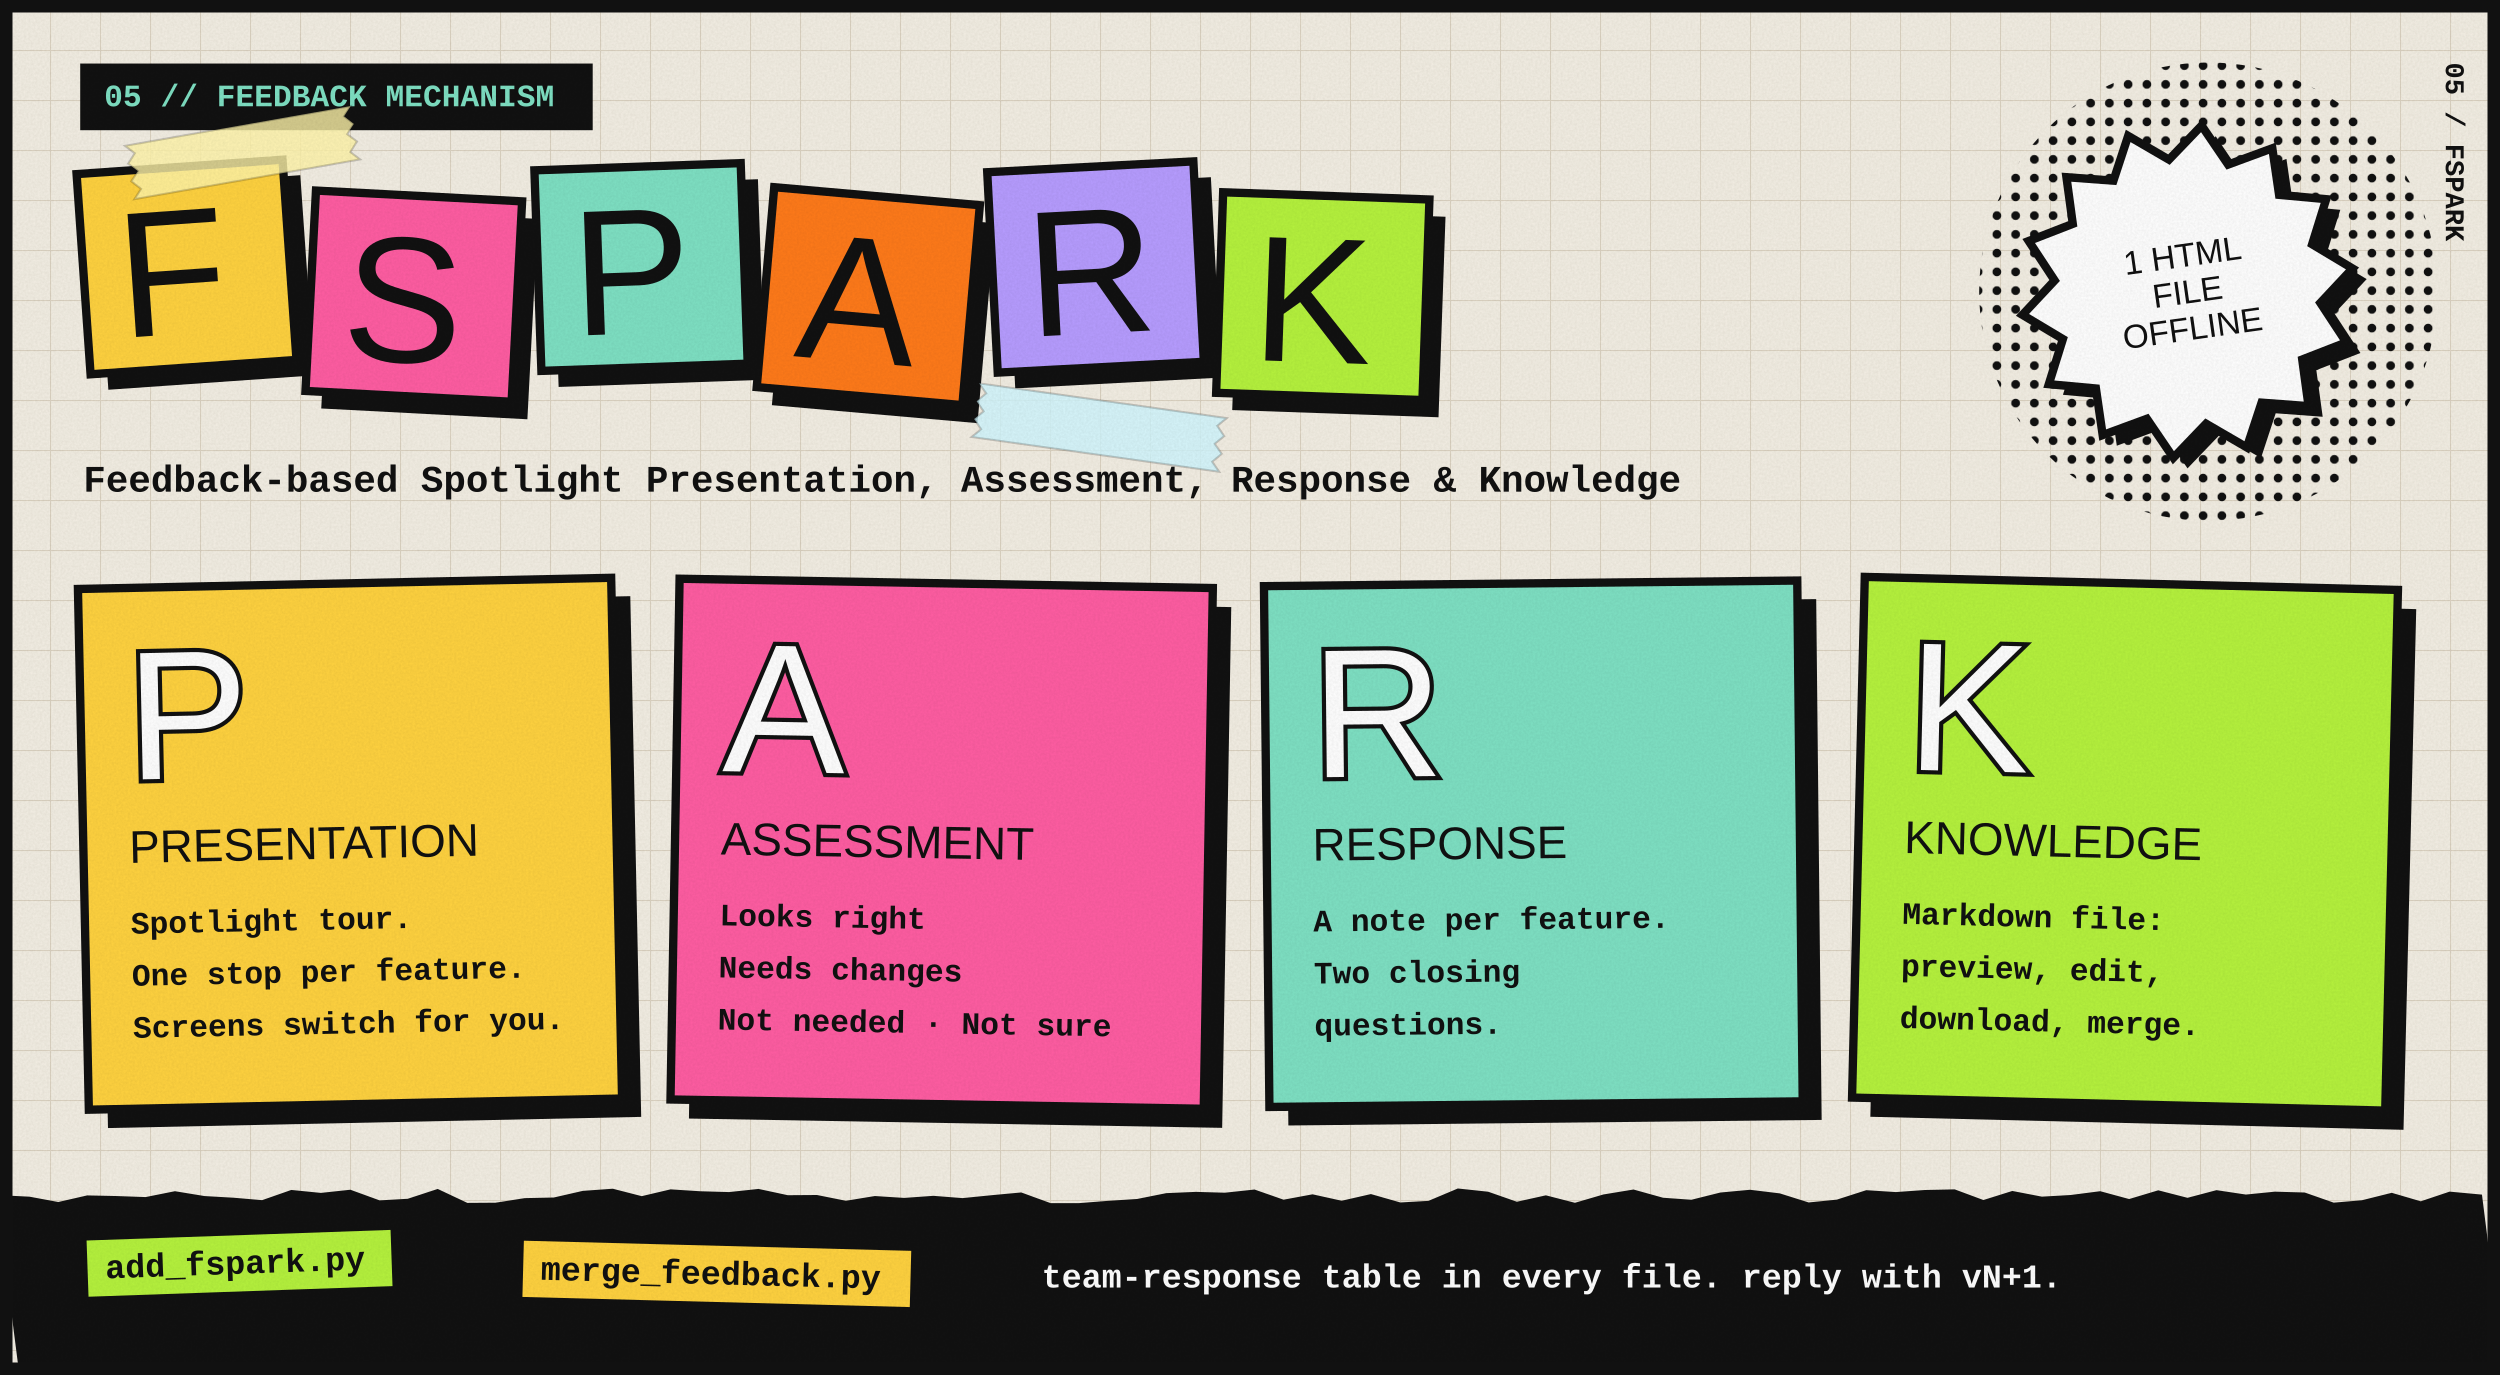
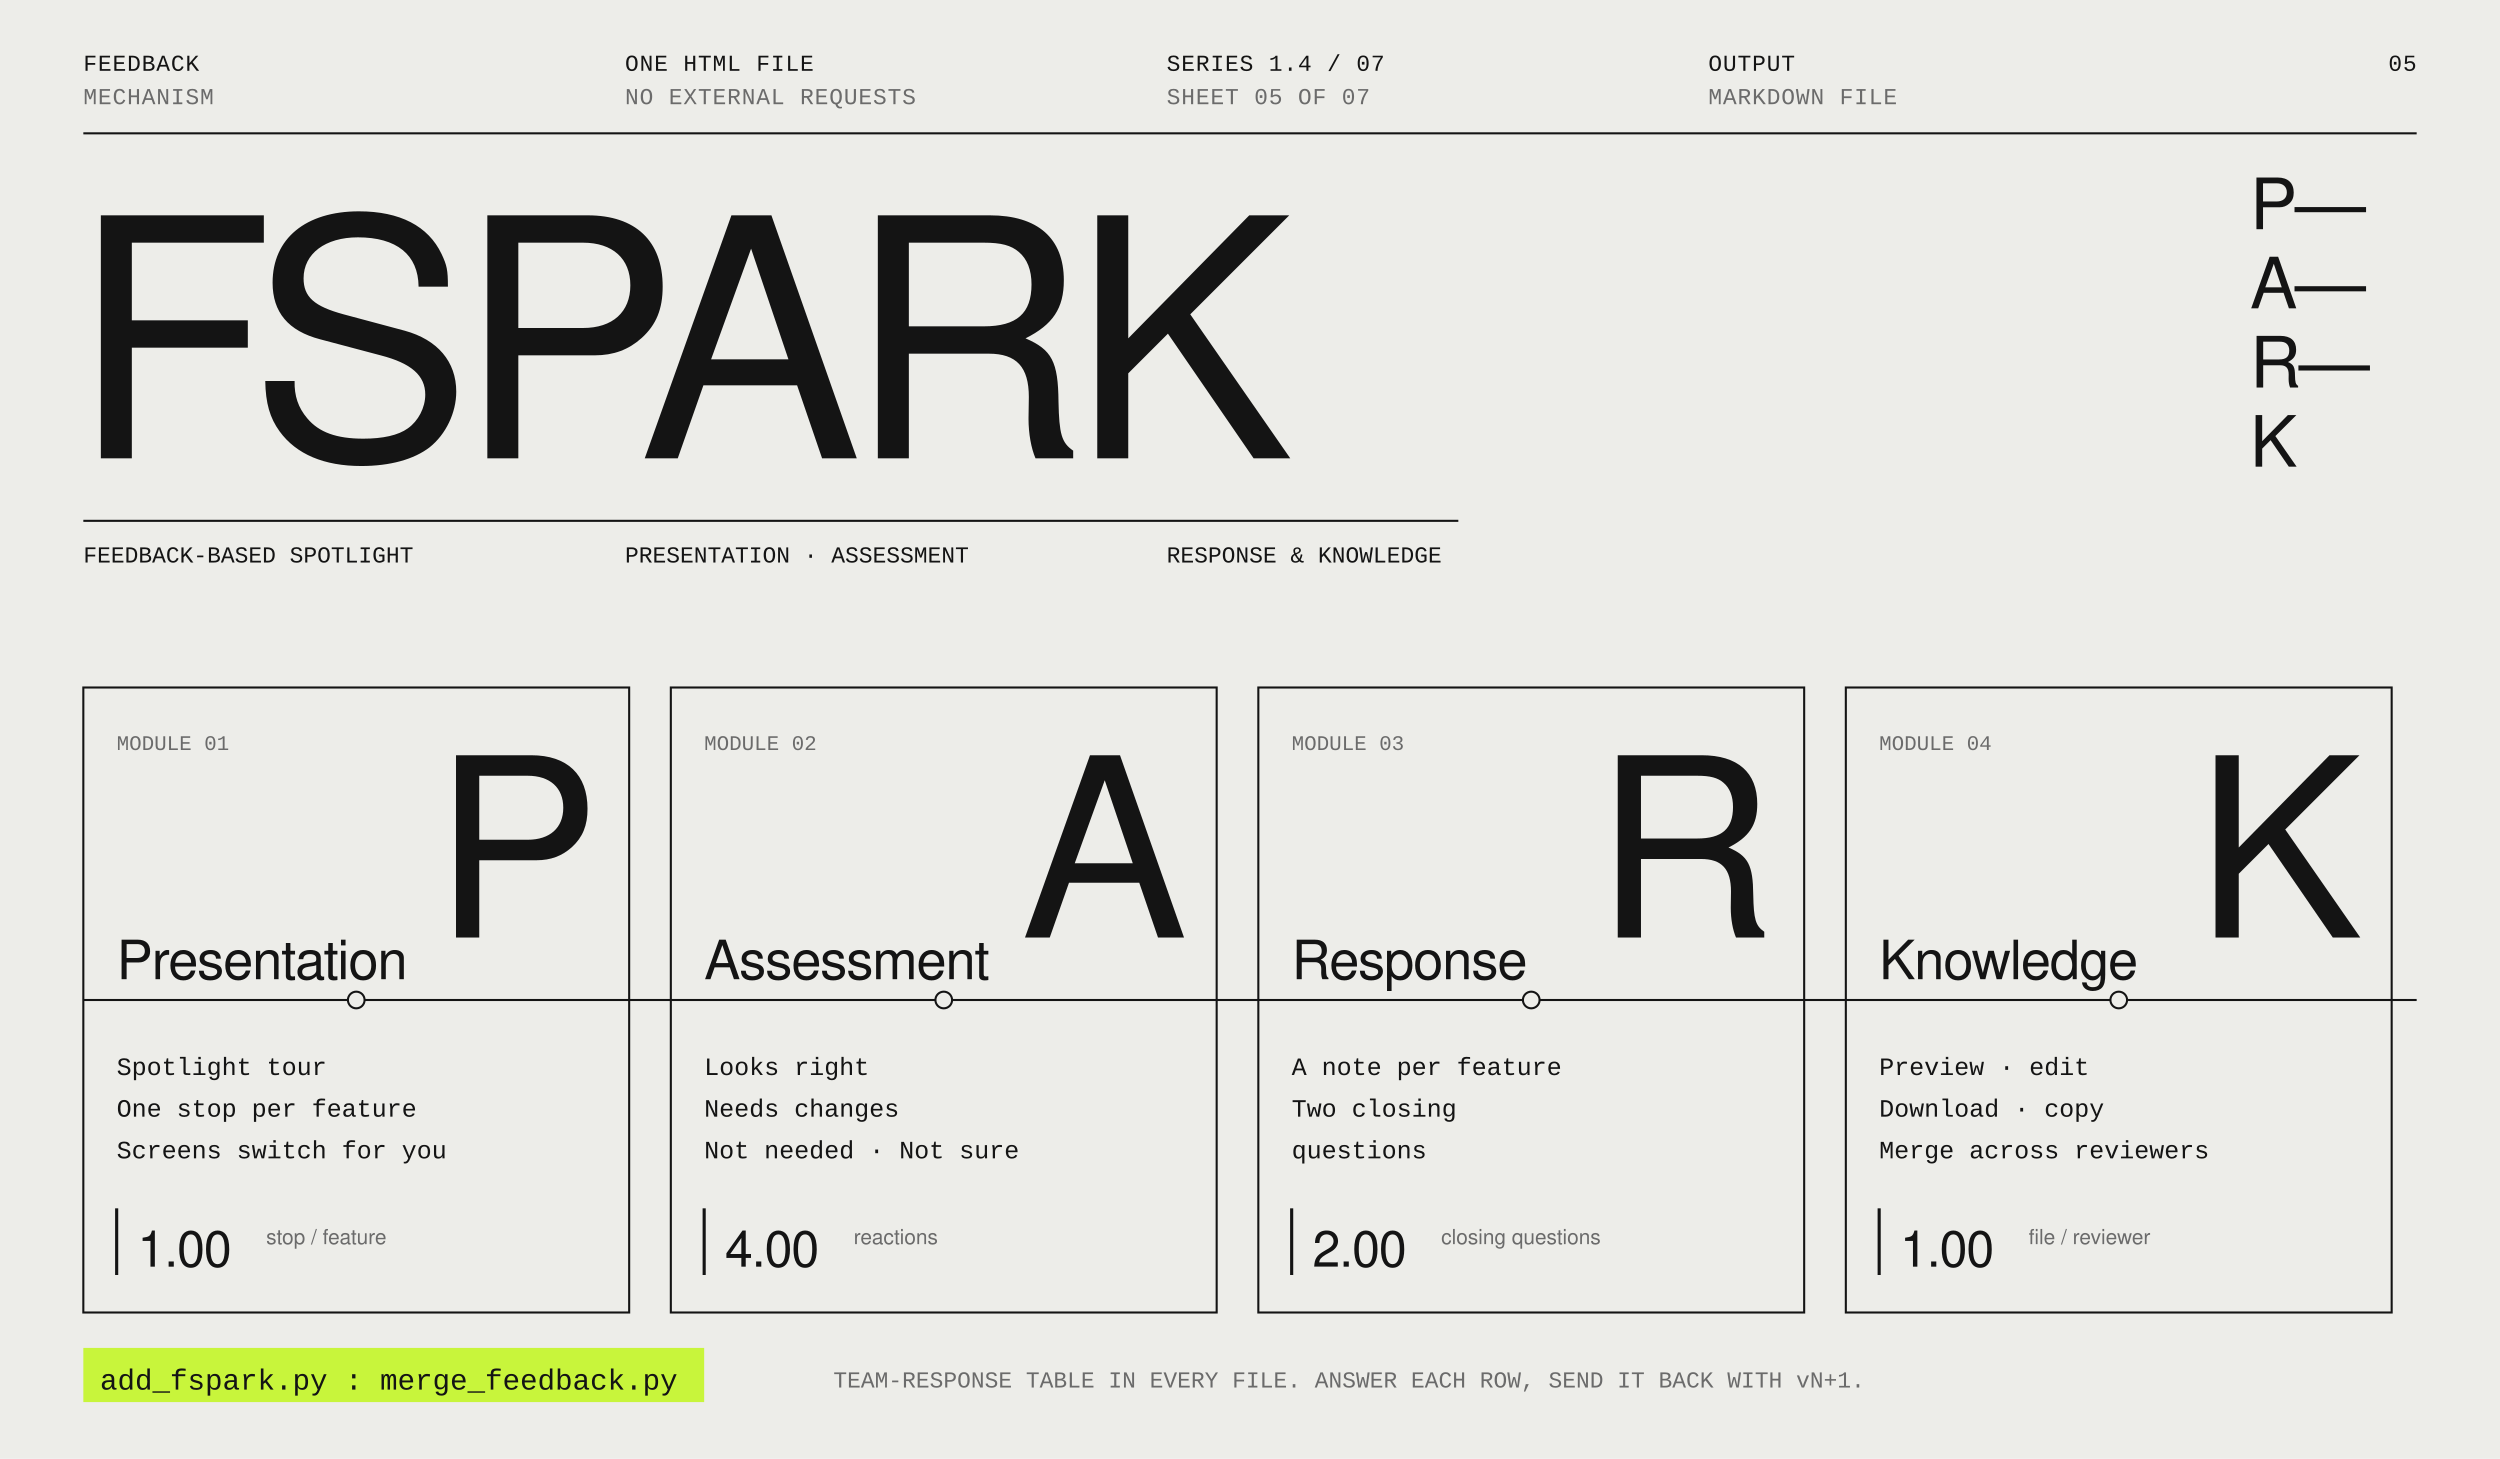
- <svg xmlns="http://www.w3.org/2000/svg" viewBox="0 0 1200 660" role="img" aria-labelledby="t d">
-   <defs>
-     <pattern id="grid" width="24" height="24" patternUnits="userSpaceOnUse">
-       <path d="M24 0H0V24" fill="none" stroke="#DCD3C2" stroke-width="1" />
-     </pattern>
-     <pattern id="dots" width="9" height="9" patternUnits="userSpaceOnUse">
-       <circle cx="4.5" cy="4.5" r="2.1" fill="#111111" />
-     </pattern>
-     <pattern id="dotsw" width="9" height="9" patternUnits="userSpaceOnUse">
-       <circle cx="4.5" cy="4.5" r="1.8" fill="#FFFFFF" opacity=".55" />
-     </pattern>
-     <pattern id="stripes" width="14" height="14" patternUnits="userSpaceOnUse" patternTransform="rotate(45)">
-       <rect width="7" height="14" fill="#111111" />
-     </pattern>
-     <filter id="grain" x="0" y="0" width="100%" height="100%">
-       <feTurbulence type="fractalNoise" baseFrequency=".9" numOctaves="2" seed="4" />
-       <feColorMatrix values="0 0 0 0 0  0 0 0 0 0  0 0 0 0 0  0 0 0 .07 0" />
-       <feComposite in2="SourceGraphic" operator="in" />
-     </filter>
-     <marker id="ah" viewBox="0 0 10 10" refX="7" refY="5" markerWidth="5" markerHeight="5" orient="auto-start-reverse">
-       <path d="M0 0L10 5L0 10z" fill="#111111" />
-     </marker>
-   </defs>
-   <rect width="1200" height="660" fill="#F3EEE3" />
-   <rect width="1200" height="660" fill="url(#grid)" />
-   <g transform="rotate(0 40 32)">
-     <rect x="40" y="32" width="243" height="29" fill="#111111" stroke="#111111" stroke-width="3" />
-     <text x="50" y="51" font-family="Courier New, Courier, monospace" font-size="15" fill="#7EE0C3" text-anchor="start" font-weight="700">05 // FEEDBACK MECHANISM</text>
-   </g>
-   <g transform="rotate(-4 89.54 128.16)">
-     <rect x="48" y="88" width="99.08" height="96.32" fill="#111111" />
-     <rect x="40" y="80" width="99.08" height="96.32" fill="#FFD23F" stroke="#111111" stroke-width="4" />
-     <text x="56" y="159.98" font-family="Arial Black, Arial, Helvetica, sans-serif" font-size="86" fill="#111111" text-anchor="start">F</text>
-   </g>
-   <g transform="rotate(3 198.62 142.16)">
-     <rect x="157.08" y="102" width="99.08" height="96.32" fill="#111111" />
-     <rect x="149.08" y="94" width="99.08" height="96.32" fill="#FF5DA2" stroke="#111111" stroke-width="4" />
-     <text x="165.08" y="173.98" font-family="Arial Black, Arial, Helvetica, sans-serif" font-size="86" fill="#111111" text-anchor="start">S</text>
-   </g>
-   <g transform="rotate(-2 307.7 128.16)">
-     <rect x="266.16" y="88" width="99.08" height="96.32" fill="#111111" />
-     <rect x="258.16" y="80" width="99.08" height="96.32" fill="#7EE0C3" stroke="#111111" stroke-width="4" />
-     <text x="274.16" y="159.98" font-family="Arial Black, Arial, Helvetica, sans-serif" font-size="86" fill="#111111" text-anchor="start">P</text>
-   </g>
-   <g transform="rotate(5 416.78 142.16)">
-     <rect x="375.24" y="102" width="99.08" height="96.32" fill="#111111" />
-     <rect x="367.24" y="94" width="99.08" height="96.32" fill="#FF7A1A" stroke="#111111" stroke-width="4" />
-     <text x="383.24" y="173.98" font-family="Arial Black, Arial, Helvetica, sans-serif" font-size="86" fill="#111111" text-anchor="start">A</text>
-   </g>
-   <g transform="rotate(-3 525.86 128.16)">
-     <rect x="484.32" y="88" width="99.08" height="96.32" fill="#111111" />
-     <rect x="476.32" y="80" width="99.08" height="96.32" fill="#B69CFF" stroke="#111111" stroke-width="4" />
-     <text x="492.32" y="159.98" font-family="Arial Black, Arial, Helvetica, sans-serif" font-size="86" fill="#111111" text-anchor="start">R</text>
-   </g>
-   <g transform="rotate(2 634.94 142.16)">
-     <rect x="593.4" y="102" width="99.08" height="96.32" fill="#111111" />
-     <rect x="585.4" y="94" width="99.08" height="96.32" fill="#B5F23D" stroke="#111111" stroke-width="4" />
-     <text x="601.4" y="173.98" font-family="Arial Black, Arial, Helvetica, sans-serif" font-size="86" fill="#111111" text-anchor="start">K</text>
-   </g>
-   <g transform="translate(60 70) rotate(-10)">
-     <polygon points="0.0,0.0 110.0,0.0 106.0,4.3 110.0,8.7 106.0,13.0 110.0,17.3 106.0,21.7 110.0,26.0 0.0,26.0 4.0,21.7 0.0,17.3 4.0,13.0 0.0,8.7 4.0,4.3" fill="#FFF4A8" opacity=".82" stroke="#111111" stroke-opacity=".25" />
-   </g>
-   <g transform="translate(470 184) rotate(8)">
-     <polygon points="0.0,0.0 120.0,0.0 116.0,4.3 120.0,8.7 116.0,13.0 120.0,17.3 116.0,21.7 120.0,26.0 0.0,26.0 4.0,21.7 0.0,17.3 4.0,13.0 0.0,8.7 4.0,4.3" fill="#CFF7FF" opacity=".82" stroke="#111111" stroke-opacity=".25" />
-   </g>
-   <text x="40" y="236" font-family="Courier New, Courier, monospace" font-size="18" fill="#111111" text-anchor="start" font-weight="700">Feedback-based Spotlight Presentation, Assessment, Response &amp; Knowledge</text>
-   <circle cx="1060" cy="140" r="110" fill="url(#dots)" />
-   <g transform="rotate(-8 1050 140)">
-     <polygon points="1130.0,140.0 1112.4,154.2 1122.1,174.7 1100.0,179.9 1099.9,202.5 1077.8,197.7 1067.8,218.0 1050.0,204.0 1032.2,218.0 1022.2,197.7 1000.1,202.5 1000.0,179.9 977.9,174.7 987.6,154.2 970.0,140.0 987.6,125.8 977.9,105.3 1000.0,100.1 1000.1,77.5 1022.2,82.3 1032.2,62.0 1050.0,76.0 1067.8,62.0 1077.8,82.3 1099.9,77.5 1100.0,100.1 1122.1,105.3 1112.4,125.8" transform="translate(6 6)" fill="#111111" />
-     <polygon points="1130.0,140.0 1112.4,154.2 1122.1,174.7 1100.0,179.9 1099.9,202.5 1077.8,197.7 1067.8,218.0 1050.0,204.0 1032.2,218.0 1022.2,197.7 1000.1,202.5 1000.0,179.9 977.9,174.7 987.6,154.2 970.0,140.0 987.6,125.8 977.9,105.3 1000.0,100.1 1000.1,77.5 1022.2,82.3 1032.2,62.0 1050.0,76.0 1067.8,62.0 1077.8,82.3 1099.9,77.5 1100.0,100.1 1122.1,105.3 1112.4,125.8" fill="#FFFFFF" stroke="#111111" stroke-width="4" />
-     <text x="1050" y="128.0" font-family="Arial Black, Arial, Helvetica, sans-serif" font-size="16" fill="#111111" text-anchor="middle">1 HTML</text>
-     <text x="1050" y="145.6" font-family="Arial Black, Arial, Helvetica, sans-serif" font-size="16" fill="#111111" text-anchor="middle">FILE</text>
-     <text x="1050" y="163.2" font-family="Arial Black, Arial, Helvetica, sans-serif" font-size="16" fill="#111111" text-anchor="middle">OFFLINE</text>
-   </g>
-   <g transform="rotate(-1.2 168.0 405.0)">
-     <rect x="49" y="289" width="256" height="250" fill="#111111" />
-     <rect x="40" y="280" width="256" height="250" fill="#FFD23F" stroke="#111111" stroke-width="4" />
-     <text x="62" y="372" font-family="Arial Black, Arial, Helvetica, sans-serif" font-size="88" fill="#FFFFFF" text-anchor="start" stroke="#111111" stroke-width="4" paint-order="stroke">P</text>
-     <text x="62" y="412" font-family="Arial Black, Arial, Helvetica, sans-serif" font-size="22" fill="#111111" text-anchor="start">PRESENTATION</text>
-     <text x="62" y="446" font-family="Courier New, Courier, monospace" font-size="15" fill="#111111" text-anchor="start" font-weight="700">Spotlight tour.</text>
-     <text x="62" y="471" font-family="Courier New, Courier, monospace" font-size="15" fill="#111111" text-anchor="start" font-weight="700">One stop per feature.</text>
-     <text x="62" y="496" font-family="Courier New, Courier, monospace" font-size="15" fill="#111111" text-anchor="start" font-weight="700">Screens switch for you.</text>
-   </g>
-   <g transform="rotate(1 452.0 405.0)">
-     <rect x="333" y="289" width="256" height="250" fill="#111111" />
-     <rect x="324" y="280" width="256" height="250" fill="#FF5DA2" stroke="#111111" stroke-width="4" />
-     <text x="346" y="372" font-family="Arial Black, Arial, Helvetica, sans-serif" font-size="88" fill="#FFFFFF" text-anchor="start" stroke="#111111" stroke-width="4" paint-order="stroke">A</text>
-     <text x="346" y="412" font-family="Arial Black, Arial, Helvetica, sans-serif" font-size="22" fill="#111111" text-anchor="start">ASSESSMENT</text>
-     <text x="346" y="446" font-family="Courier New, Courier, monospace" font-size="15" fill="#111111" text-anchor="start" font-weight="700">Looks right</text>
-     <text x="346" y="471" font-family="Courier New, Courier, monospace" font-size="15" fill="#111111" text-anchor="start" font-weight="700">Needs changes</text>
-     <text x="346" y="496" font-family="Courier New, Courier, monospace" font-size="15" fill="#111111" text-anchor="start" font-weight="700">Not needed · Not sure</text>
-   </g>
-   <g transform="rotate(-0.6 736.0 405.0)">
-     <rect x="617" y="289" width="256" height="250" fill="#111111" />
-     <rect x="608" y="280" width="256" height="250" fill="#7EE0C3" stroke="#111111" stroke-width="4" />
-     <text x="630" y="372" font-family="Arial Black, Arial, Helvetica, sans-serif" font-size="88" fill="#FFFFFF" text-anchor="start" stroke="#111111" stroke-width="4" paint-order="stroke">R</text>
-     <text x="630" y="412" font-family="Arial Black, Arial, Helvetica, sans-serif" font-size="22" fill="#111111" text-anchor="start">RESPONSE</text>
-     <text x="630" y="446" font-family="Courier New, Courier, monospace" font-size="15" fill="#111111" text-anchor="start" font-weight="700">A note per feature.</text>
-     <text x="630" y="471" font-family="Courier New, Courier, monospace" font-size="15" fill="#111111" text-anchor="start" font-weight="700">Two closing</text>
-     <text x="630" y="496" font-family="Courier New, Courier, monospace" font-size="15" fill="#111111" text-anchor="start" font-weight="700">questions.</text>
-   </g>
-   <g transform="rotate(1.4 1020.0 405.0)">
-     <rect x="901" y="289" width="256" height="250" fill="#111111" />
-     <rect x="892" y="280" width="256" height="250" fill="#B5F23D" stroke="#111111" stroke-width="4" />
-     <text x="914" y="372" font-family="Arial Black, Arial, Helvetica, sans-serif" font-size="88" fill="#FFFFFF" text-anchor="start" stroke="#111111" stroke-width="4" paint-order="stroke">K</text>
-     <text x="914" y="412" font-family="Arial Black, Arial, Helvetica, sans-serif" font-size="22" fill="#111111" text-anchor="start">KNOWLEDGE</text>
-     <text x="914" y="446" font-family="Courier New, Courier, monospace" font-size="15" fill="#111111" text-anchor="start" font-weight="700">Markdown file:</text>
-     <text x="914" y="471" font-family="Courier New, Courier, monospace" font-size="15" fill="#111111" text-anchor="start" font-weight="700">preview, edit,</text>
-     <text x="914" y="496" font-family="Courier New, Courier, monospace" font-size="15" fill="#111111" text-anchor="start" font-weight="700">download, merge.</text>
-   </g>
-   <polygon points="0.0,575.2 14.0,575.9 28.0,578.5 42.0,575.3 56.0,575.6 70.0,576.1 84.0,573.3 98.0,575.6 112.0,576.4 126.0,577.6 140.0,572.7 154.0,574.1 168.0,572.6 182.0,577.7 196.0,576.9 210.0,572.3 224.0,578.9 238.0,578.8 252.0,576.6 266.0,576.3 280.0,573.1 294.0,572.1 308.0,575.7 322.0,572.4 336.0,573.3 350.0,573.7 364.0,572.2 378.0,575.2 392.0,575.1 406.0,577.9 420.0,575.6 434.0,576.5 448.0,575.5 462.0,576.6 476.0,575.2 490.0,573.9 504.0,579.0 518.0,579.0 532.0,577.9 546.0,577.0 560.0,574.2 574.0,573.6 588.0,574.0 602.0,572.5 616.0,577.4 630.0,574.8 644.0,577.9 658.0,574.7 672.0,578.7 686.0,577.9 700.0,572.0 714.0,573.5 728.0,578.4 742.0,575.3 756.0,578.9 770.0,574.8 784.0,572.5 798.0,576.4 812.0,577.4 826.0,573.9 840.0,572.6 854.0,574.3 868.0,578.7 882.0,577.3 896.0,572.8 910.0,573.7 924.0,572.7 938.0,572.4 952.0,577.6 966.0,573.2 980.0,575.9 994.0,575.1 1008.0,573.3 1022.0,577.1 1036.0,572.9 1050.0,576.5 1064.0,572.8 1078.0,574.9 1092.0,573.5 1106.0,573.9 1120.0,578.8 1134.0,577.6 1148.0,574.1 1162.0,578.2 1176.0,573.5 1190.0,574.8 1200.0,654.0 1186.0,655.5 1172.0,659.3 1158.0,653.1 1144.0,658.5 1130.0,658.2 1116.0,654.6 1102.0,657.7 1088.0,657.9 1074.0,659.5 1060.0,659.4 1046.0,655.9 1032.0,658.3 1018.0,655.8 1004.0,657.4 990.0,656.8 976.0,653.3 962.0,656.6 948.0,656.0 934.0,653.9 920.0,658.7 906.0,658.9 892.0,653.6 878.0,654.3 864.0,658.3 850.0,658.7 836.0,654.8 822.0,653.4 808.0,658.6 794.0,653.3 780.0,653.8 766.0,655.8 752.0,657.0 738.0,659.3 724.0,659.7 710.0,653.3 696.0,658.3 682.0,655.1 668.0,658.2 654.0,654.2 640.0,655.8 626.0,657.9 612.0,658.8 598.0,655.0 584.0,659.5 570.0,658.4 556.0,656.1 542.0,654.0 528.0,655.7 514.0,658.0 500.0,653.6 486.0,658.6 472.0,659.9 458.0,658.1 444.0,656.9 430.0,659.6 416.0,658.8 402.0,657.4 388.0,656.0 374.0,659.1 360.0,657.5 346.0,653.8 332.0,653.1 318.0,655.4 304.0,655.2 290.0,655.9 276.0,659.0 262.0,659.8 248.0,659.9 234.0,653.6 220.0,655.1 206.0,653.3 192.0,659.9 178.0,655.5 164.0,656.6 150.0,654.9 136.0,657.8 122.0,653.0 108.0,659.5 94.0,656.2 80.0,654.8 66.0,653.7 52.0,654.8 38.0,655.1 24.0,654.4 10.0,653.6" fill="#111111" stroke="#111111" stroke-width="3" />
-   <g transform="rotate(-2 40 594)">
-     <rect x="40" y="594" width="149" height="30" fill="#B5F23D" stroke="#111111" stroke-width="3" />
-     <text x="50" y="614" font-family="Courier New, Courier, monospace" font-size="16" fill="#111111" text-anchor="start" font-weight="700">add_fspark.py</text>
-   </g>
-   <g transform="rotate(1.5 250 594)">
-     <rect x="250" y="594" width="189" height="30" fill="#FFD23F" stroke="#111111" stroke-width="3" />
-     <text x="260" y="614" font-family="Courier New, Courier, monospace" font-size="16" fill="#111111" text-anchor="start" font-weight="700">merge_feedback.py</text>
-   </g>
-   <text x="500" y="618" font-family="Courier New, Courier, monospace" font-size="16" fill="#FFFFFF" text-anchor="start" font-weight="700">team-response table in every file. reply with vN+1.</text>
-   <text x="1174" y="30" font-family="Courier New, Courier, monospace" font-size="13" fill="#111111" text-anchor="start" font-weight="700" transform="rotate(90 1174 30)">05 / FSPARK</text>
-   <rect width="1200" height="660" fill="#F3EEE3" filter="url(#grain)" />
-   <rect x="3" y="3" width="1194" height="654" fill="none" stroke="#111111" stroke-width="6" />
+ <svg xmlns="http://www.w3.org/2000/svg" viewBox="0 0 1200 700" role="img" aria-labelledby="t d">
+   <rect width="1200" height="700" fill="#EDEDE9" />
+   <text x="40" y="34" font-family="SFMono-Regular, Consolas, Menlo, Courier New, monospace" font-size="11" font-weight="500" fill="#141414" text-anchor="start" letter-spacing="0.4">FEEDBACK</text>
+   <text x="40" y="50" font-family="SFMono-Regular, Consolas, Menlo, Courier New, monospace" font-size="11" font-weight="400" fill="#6B6B6B" text-anchor="start" letter-spacing="0.4">MECHANISM</text>
+   <text x="300" y="34" font-family="SFMono-Regular, Consolas, Menlo, Courier New, monospace" font-size="11" font-weight="500" fill="#141414" text-anchor="start" letter-spacing="0.4">ONE HTML FILE</text>
+   <text x="300" y="50" font-family="SFMono-Regular, Consolas, Menlo, Courier New, monospace" font-size="11" font-weight="400" fill="#6B6B6B" text-anchor="start" letter-spacing="0.4">NO EXTERNAL REQUESTS</text>
+   <text x="560" y="34" font-family="SFMono-Regular, Consolas, Menlo, Courier New, monospace" font-size="11" font-weight="500" fill="#141414" text-anchor="start" letter-spacing="0.4">SERIES 1.4 / 07</text>
+   <text x="560" y="50" font-family="SFMono-Regular, Consolas, Menlo, Courier New, monospace" font-size="11" font-weight="400" fill="#6B6B6B" text-anchor="start" letter-spacing="0.4">SHEET 05 OF 07</text>
+   <text x="820" y="34" font-family="SFMono-Regular, Consolas, Menlo, Courier New, monospace" font-size="11" font-weight="500" fill="#141414" text-anchor="start" letter-spacing="0.4">OUTPUT</text>
+   <text x="820" y="50" font-family="SFMono-Regular, Consolas, Menlo, Courier New, monospace" font-size="11" font-weight="400" fill="#6B6B6B" text-anchor="start" letter-spacing="0.4">MARKDOWN FILE</text>
+   <text x="1160" y="34" font-family="SFMono-Regular, Consolas, Menlo, Courier New, monospace" font-size="11" font-weight="500" fill="#141414" text-anchor="end" letter-spacing="0.4">05</text>
+   <line x1="40" y1="64" x2="1160" y2="64" stroke="#141414" stroke-width="1" />
+   <text x="34" y="220" font-family="Helvetica Neue, Helvetica, Arial, sans-serif" font-size="160" font-weight="500" fill="#141414" text-anchor="start" letter-spacing="-7">FSPARK</text>
+   <text x="1080" y="110" font-family="Helvetica Neue, Helvetica, Arial, sans-serif" font-size="34" font-weight="400" fill="#141414" text-anchor="start" letter-spacing="-1">P—</text>
+   <text x="1080" y="148" font-family="Helvetica Neue, Helvetica, Arial, sans-serif" font-size="34" font-weight="400" fill="#141414" text-anchor="start" letter-spacing="-1">A—</text>
+   <text x="1080" y="186" font-family="Helvetica Neue, Helvetica, Arial, sans-serif" font-size="34" font-weight="400" fill="#141414" text-anchor="start" letter-spacing="-1">R—</text>
+   <text x="1080" y="224" font-family="Helvetica Neue, Helvetica, Arial, sans-serif" font-size="34" font-weight="400" fill="#141414" text-anchor="start" letter-spacing="-1">K</text>
+   <line x1="40" y1="250" x2="700" y2="250" stroke="#141414" stroke-width="1" />
+   <text x="40" y="270" font-family="SFMono-Regular, Consolas, Menlo, Courier New, monospace" font-size="11" font-weight="500" fill="#141414" text-anchor="start">FEEDBACK-BASED SPOTLIGHT</text>
+   <text x="300" y="270" font-family="SFMono-Regular, Consolas, Menlo, Courier New, monospace" font-size="11" font-weight="500" fill="#141414" text-anchor="start">PRESENTATION · ASSESSMENT</text>
+   <text x="560" y="270" font-family="SFMono-Regular, Consolas, Menlo, Courier New, monospace" font-size="11" font-weight="500" fill="#141414" text-anchor="start">RESPONSE &amp; KNOWLEDGE</text>
+   <line x1="40" y1="480" x2="1160" y2="480" stroke="#141414" stroke-width="1" />
+   <rect x="40" y="330" width="262" height="300" rx="0" fill="none" stroke="#141414" stroke-width="1" />
+   <text x="56" y="360" font-family="SFMono-Regular, Consolas, Menlo, Courier New, monospace" font-size="10" font-weight="400" fill="#6B6B6B" text-anchor="start">MODULE 01</text>
+   <text x="288" y="450" font-family="Helvetica Neue, Helvetica, Arial, sans-serif" font-size="120" font-weight="300" fill="#141414" text-anchor="end" letter-spacing="-4">P</text>
+   <text x="56" y="470" font-family="Helvetica Neue, Helvetica, Arial, sans-serif" font-size="26" font-weight="500" fill="#141414" text-anchor="start" letter-spacing="-0.5">Presentation</text>
+   <circle cx="171" cy="480" r="4" fill="#EDEDE9" stroke="#141414" stroke-width="1" />
+   <text x="56" y="516" font-family="SFMono-Regular, Consolas, Menlo, Courier New, monospace" font-size="12" font-weight="400" fill="#141414" text-anchor="start">Spotlight tour</text>
+   <text x="56" y="536" font-family="SFMono-Regular, Consolas, Menlo, Courier New, monospace" font-size="12" font-weight="400" fill="#141414" text-anchor="start">One stop per feature</text>
+   <text x="56" y="556" font-family="SFMono-Regular, Consolas, Menlo, Courier New, monospace" font-size="12" font-weight="400" fill="#141414" text-anchor="start">Screens switch for you</text>
+   <line x1="56" y1="580" x2="56" y2="612" stroke="#141414" stroke-width="1.5" />
+   <text x="66" y="608" font-family="Helvetica Neue, Helvetica, Arial, sans-serif" font-size="24" font-weight="400" fill="#141414" text-anchor="start" letter-spacing="-0.5">1.00</text>
+   <text x="127.76" y="597.2" font-family="Helvetica Neue, Helvetica, Arial, sans-serif" font-size="10" font-weight="400" fill="#6B6B6B" text-anchor="start">stop / feature</text>
+   <rect x="322" y="330" width="262" height="300" rx="0" fill="none" stroke="#141414" stroke-width="1" />
+   <text x="338" y="360" font-family="SFMono-Regular, Consolas, Menlo, Courier New, monospace" font-size="10" font-weight="400" fill="#6B6B6B" text-anchor="start">MODULE 02</text>
+   <text x="570" y="450" font-family="Helvetica Neue, Helvetica, Arial, sans-serif" font-size="120" font-weight="300" fill="#141414" text-anchor="end" letter-spacing="-4">A</text>
+   <text x="338" y="470" font-family="Helvetica Neue, Helvetica, Arial, sans-serif" font-size="26" font-weight="500" fill="#141414" text-anchor="start" letter-spacing="-0.5">Assessment</text>
+   <circle cx="453" cy="480" r="4" fill="#EDEDE9" stroke="#141414" stroke-width="1" />
+   <text x="338" y="516" font-family="SFMono-Regular, Consolas, Menlo, Courier New, monospace" font-size="12" font-weight="400" fill="#141414" text-anchor="start">Looks right</text>
+   <text x="338" y="536" font-family="SFMono-Regular, Consolas, Menlo, Courier New, monospace" font-size="12" font-weight="400" fill="#141414" text-anchor="start">Needs changes</text>
+   <text x="338" y="556" font-family="SFMono-Regular, Consolas, Menlo, Courier New, monospace" font-size="12" font-weight="400" fill="#141414" text-anchor="start">Not needed · Not sure</text>
+   <line x1="338" y1="580" x2="338" y2="612" stroke="#141414" stroke-width="1.5" />
+   <text x="348" y="608" font-family="Helvetica Neue, Helvetica, Arial, sans-serif" font-size="24" font-weight="400" fill="#141414" text-anchor="start" letter-spacing="-0.5">4.00</text>
+   <text x="409.76" y="597.2" font-family="Helvetica Neue, Helvetica, Arial, sans-serif" font-size="10" font-weight="400" fill="#6B6B6B" text-anchor="start">reactions</text>
+   <rect x="604" y="330" width="262" height="300" rx="0" fill="none" stroke="#141414" stroke-width="1" />
+   <text x="620" y="360" font-family="SFMono-Regular, Consolas, Menlo, Courier New, monospace" font-size="10" font-weight="400" fill="#6B6B6B" text-anchor="start">MODULE 03</text>
+   <text x="852" y="450" font-family="Helvetica Neue, Helvetica, Arial, sans-serif" font-size="120" font-weight="300" fill="#141414" text-anchor="end" letter-spacing="-4">R</text>
+   <text x="620" y="470" font-family="Helvetica Neue, Helvetica, Arial, sans-serif" font-size="26" font-weight="500" fill="#141414" text-anchor="start" letter-spacing="-0.5">Response</text>
+   <circle cx="735" cy="480" r="4" fill="#EDEDE9" stroke="#141414" stroke-width="1" />
+   <text x="620" y="516" font-family="SFMono-Regular, Consolas, Menlo, Courier New, monospace" font-size="12" font-weight="400" fill="#141414" text-anchor="start">A note per feature</text>
+   <text x="620" y="536" font-family="SFMono-Regular, Consolas, Menlo, Courier New, monospace" font-size="12" font-weight="400" fill="#141414" text-anchor="start">Two closing</text>
+   <text x="620" y="556" font-family="SFMono-Regular, Consolas, Menlo, Courier New, monospace" font-size="12" font-weight="400" fill="#141414" text-anchor="start">questions</text>
+   <line x1="620" y1="580" x2="620" y2="612" stroke="#141414" stroke-width="1.5" />
+   <text x="630" y="608" font-family="Helvetica Neue, Helvetica, Arial, sans-serif" font-size="24" font-weight="400" fill="#141414" text-anchor="start" letter-spacing="-0.5">2.00</text>
+   <text x="691.76" y="597.2" font-family="Helvetica Neue, Helvetica, Arial, sans-serif" font-size="10" font-weight="400" fill="#6B6B6B" text-anchor="start">closing questions</text>
+   <rect x="886" y="330" width="262" height="300" rx="0" fill="none" stroke="#141414" stroke-width="1" />
+   <text x="902" y="360" font-family="SFMono-Regular, Consolas, Menlo, Courier New, monospace" font-size="10" font-weight="400" fill="#6B6B6B" text-anchor="start">MODULE 04</text>
+   <text x="1134" y="450" font-family="Helvetica Neue, Helvetica, Arial, sans-serif" font-size="120" font-weight="300" fill="#141414" text-anchor="end" letter-spacing="-4">K</text>
+   <text x="902" y="470" font-family="Helvetica Neue, Helvetica, Arial, sans-serif" font-size="26" font-weight="500" fill="#141414" text-anchor="start" letter-spacing="-0.5">Knowledge</text>
+   <circle cx="1017" cy="480" r="4" fill="#EDEDE9" stroke="#141414" stroke-width="1" />
+   <text x="902" y="516" font-family="SFMono-Regular, Consolas, Menlo, Courier New, monospace" font-size="12" font-weight="400" fill="#141414" text-anchor="start">Preview · edit</text>
+   <text x="902" y="536" font-family="SFMono-Regular, Consolas, Menlo, Courier New, monospace" font-size="12" font-weight="400" fill="#141414" text-anchor="start">Download · copy</text>
+   <text x="902" y="556" font-family="SFMono-Regular, Consolas, Menlo, Courier New, monospace" font-size="12" font-weight="400" fill="#141414" text-anchor="start">Merge across reviewers</text>
+   <line x1="902" y1="580" x2="902" y2="612" stroke="#141414" stroke-width="1.5" />
+   <text x="912" y="608" font-family="Helvetica Neue, Helvetica, Arial, sans-serif" font-size="24" font-weight="400" fill="#141414" text-anchor="start" letter-spacing="-0.5">1.00</text>
+   <text x="973.76" y="597.2" font-family="Helvetica Neue, Helvetica, Arial, sans-serif" font-size="10" font-weight="400" fill="#6B6B6B" text-anchor="start">file / reviewer</text>
+   <rect x="40" y="647" width="298" height="26" rx="0" fill="#C8F53B" />
+   <text x="48" y="667" font-family="SFMono-Regular, Consolas, Menlo, Courier New, monospace" font-size="14" font-weight="500" fill="#141414" text-anchor="start">add_fspark.py : merge_feedback.py</text>
+   <text x="400" y="666" font-family="SFMono-Regular, Consolas, Menlo, Courier New, monospace" font-size="11" font-weight="400" fill="#6B6B6B" text-anchor="start">TEAM-RESPONSE TABLE IN EVERY FILE. ANSWER EACH ROW, SEND IT BACK WITH vN+1.</text>
</svg>
